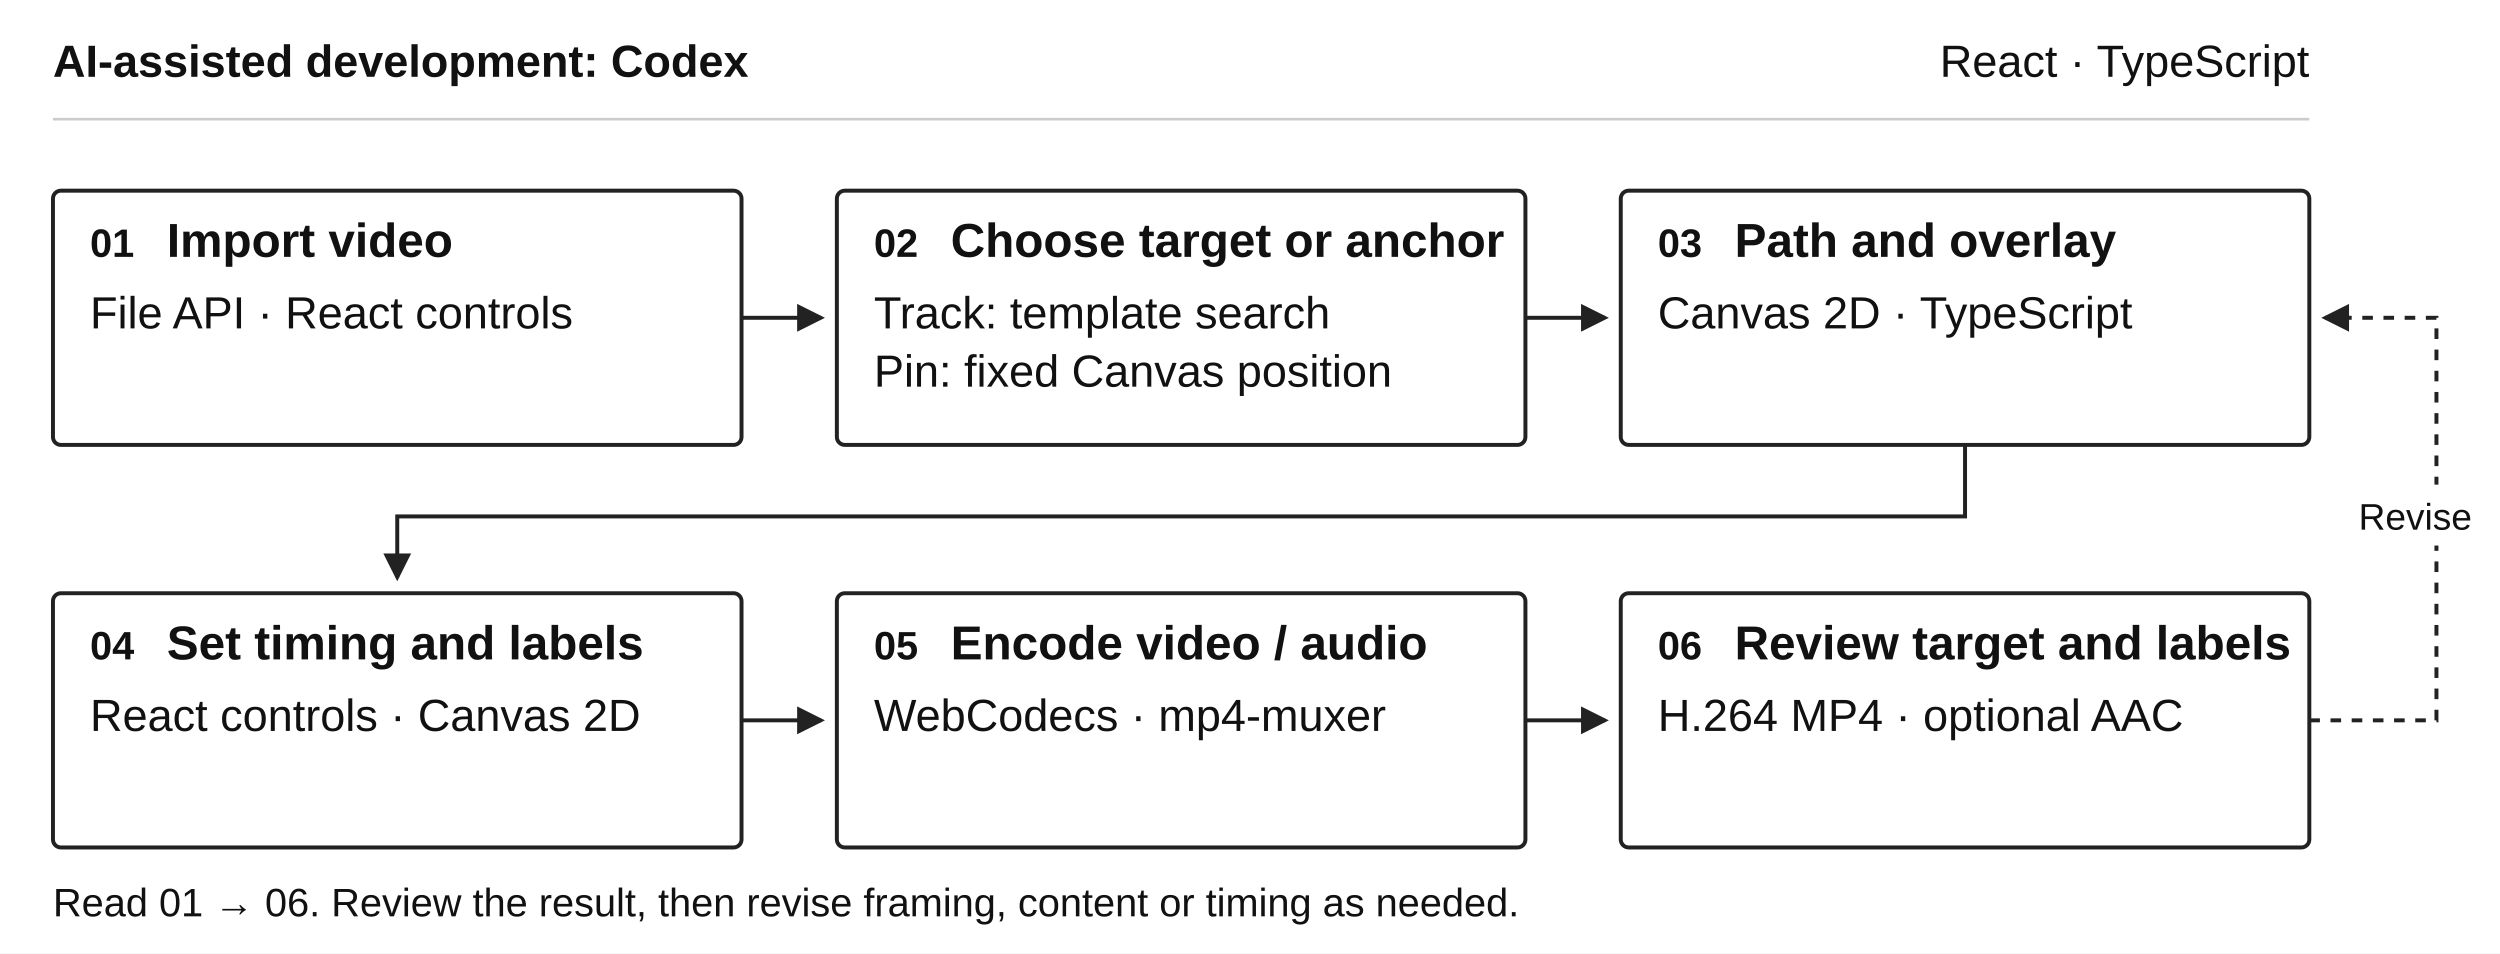
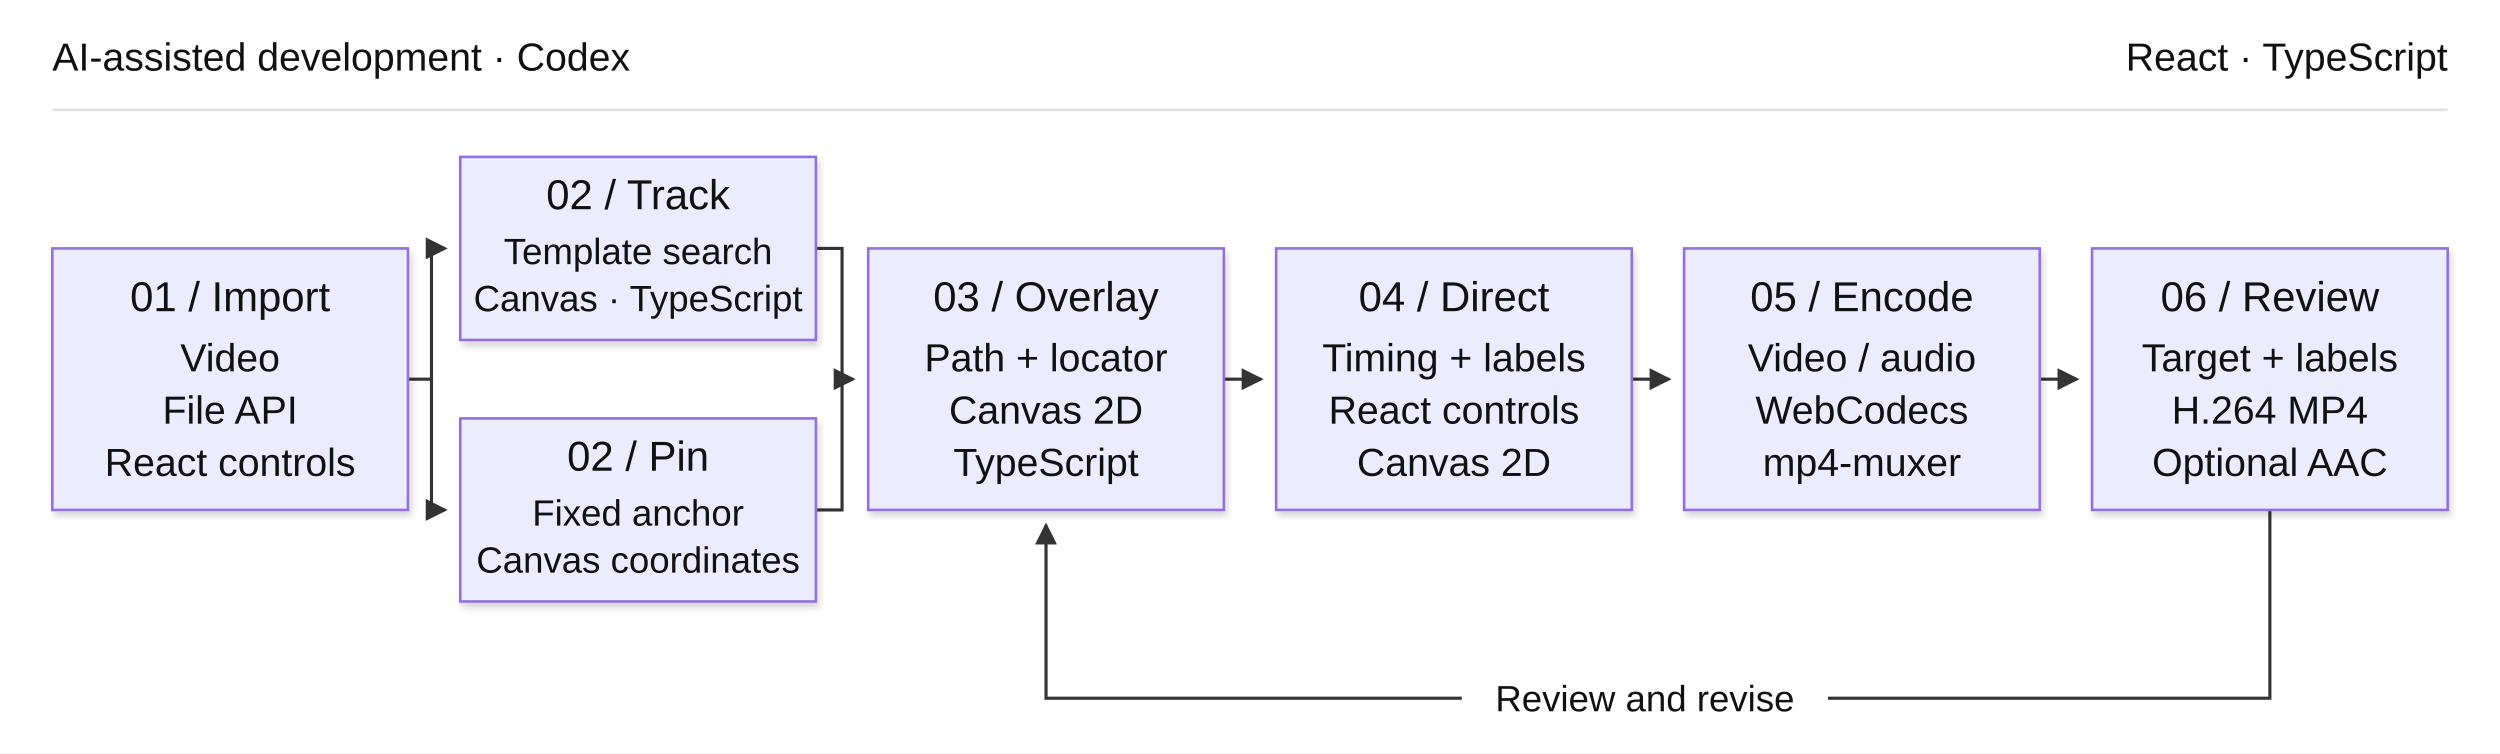
- <svg xmlns="http://www.w3.org/2000/svg" width="944" height="360" viewBox="0 0 944 360" role="img" aria-labelledby="title desc">
+ <svg xmlns="http://www.w3.org/2000/svg" width="956" height="288" viewBox="0 0 956 288" role="img" aria-labelledby="title desc">
  <defs>
    <marker id="arrow" markerWidth="7" markerHeight="7" refX="6" refY="3.5" orient="auto">
-       <path d="M0 0 L7 3.5 L0 7 Z" fill="#222" />
+       <path d="M0 0 L7 3.5 L0 7 Z" fill="#333" />
    </marker>
+     <filter id="shadow" x="-10%" y="-10%" width="125%" height="130%">
+       <feDropShadow dx="1" dy="2" stdDeviation="1.2" flood-color="#000" flood-opacity="0.16" />
+     </filter>
  </defs>
-   <rect width="944" height="360" fill="#fff" />
+   <rect width="956" height="288" fill="#fff" />
  <g font-family="Arial, Helvetica, sans-serif" fill="#111">
-     <text x="20" y="29" font-size="17" font-weight="600" text-anchor="start">AI-assisted development: Codex</text>
-     <text x="872" y="29" font-size="17" font-weight="400" text-anchor="end">React · TypeScript</text>
-     <path d="M20 45 H872" stroke="#ccc" />
-     <g fill="none" stroke="#222" stroke-width="1.5" marker-end="url(#arrow)">
-       <path d="M280 120 H310" />
-       <path d="M576 120 H606" />
-       <path d="M742 168 V195 H150 V218" />
-       <path d="M280 272 H310" />
-       <path d="M576 272 H606" />
-       <path d="M872 272 H920 V120 H878" stroke-dasharray="4 4" />
+     <text x="20" y="27" font-size="15" font-weight="400" text-anchor="start">AI-assisted development · Codex</text>
+     <text x="936" y="27" font-size="15" font-weight="400" text-anchor="end">React · TypeScript</text>
+     <path d="M20 42 H936" stroke="#e1e1e1" />
+     <g fill="none" stroke="#333" stroke-width="1.2" marker-end="url(#arrow)">
+       <path d="M468 145 H482" />
+       <path d="M624 145 H638" />
+       <path d="M780 145 H794" />
+       <path d="M156 145 H165 V95 H170" />
+       <path d="M165 145 V195 H170" />
+       <path d="M312 95 H322 V145 H326" />
+       <path d="M312 195 H322 V145" marker-end="none" />
+       <path d="M868 195 V267 H400 V201" />
    </g>
-     <rect x="884" y="183" width="60" height="23" fill="#fff" />
-     <text x="912" y="200" font-size="14" font-weight="400" text-anchor="middle">Revise</text>
-     <rect x="20" y="72" width="260" height="96" rx="3" fill="#fff" stroke="#222" stroke-width="1.5" />
-     <text x="34" y="97" font-size="15" font-weight="600" text-anchor="start">01</text>
-     <text x="63" y="97" font-size="18" font-weight="600" text-anchor="start">Import video</text>
-     <text x="34" y="124" font-size="17" font-weight="400" text-anchor="start">File API · React controls</text>
-     <rect x="316" y="72" width="260" height="96" rx="3" fill="#fff" stroke="#222" stroke-width="1.5" />
-     <text x="330" y="97" font-size="15" font-weight="600" text-anchor="start">02</text>
-     <text x="359" y="97" font-size="18" font-weight="600" text-anchor="start">Choose target or anchor</text>
-     <text x="330" y="124" font-size="17" font-weight="400" text-anchor="start">Track: template search</text>
-     <text x="330" y="146" font-size="17" font-weight="400" text-anchor="start">Pin: fixed Canvas position</text>
-     <rect x="612" y="72" width="260" height="96" rx="3" fill="#fff" stroke="#222" stroke-width="1.5" />
-     <text x="626" y="97" font-size="15" font-weight="600" text-anchor="start">03</text>
-     <text x="655" y="97" font-size="18" font-weight="600" text-anchor="start">Path and overlay</text>
-     <text x="626" y="124" font-size="17" font-weight="400" text-anchor="start">Canvas 2D · TypeScript</text>
-     <rect x="20" y="224" width="260" height="96" rx="3" fill="#fff" stroke="#222" stroke-width="1.5" />
-     <text x="34" y="249" font-size="15" font-weight="600" text-anchor="start">04</text>
-     <text x="63" y="249" font-size="18" font-weight="600" text-anchor="start">Set timing and labels</text>
-     <text x="34" y="276" font-size="17" font-weight="400" text-anchor="start">React controls · Canvas 2D</text>
-     <rect x="316" y="224" width="260" height="96" rx="3" fill="#fff" stroke="#222" stroke-width="1.5" />
-     <text x="330" y="249" font-size="15" font-weight="600" text-anchor="start">05</text>
-     <text x="359" y="249" font-size="18" font-weight="600" text-anchor="start">Encode video / audio</text>
-     <text x="330" y="276" font-size="17" font-weight="400" text-anchor="start">WebCodecs · mp4-muxer</text>
-     <rect x="612" y="224" width="260" height="96" rx="3" fill="#fff" stroke="#222" stroke-width="1.5" />
-     <text x="626" y="249" font-size="15" font-weight="600" text-anchor="start">06</text>
-     <text x="655" y="249" font-size="18" font-weight="600" text-anchor="start">Review target and labels</text>
-     <text x="626" y="276" font-size="17" font-weight="400" text-anchor="start">H.264 MP4 · optional AAC</text>
-     <text x="20" y="346" font-size="15" font-weight="400" text-anchor="start">Read 01 → 06. Review the result, then revise framing, content or timing as needed.</text>
+     <rect x="559" y="257" width="140" height="20" fill="#fff" />
+     <text x="629" y="272" font-size="14" font-weight="400" text-anchor="middle">Review and revise</text>
+     <rect x="20" y="95" width="136" height="100" fill="#ececff" stroke="#9370db" stroke-width="1" filter="url(#shadow)" />
+     <text x="88" y="119" font-size="16" font-weight="500" text-anchor="middle">01 / Import</text>
+     <text x="88" y="142" font-size="15" font-weight="400" text-anchor="middle">Video</text>
+     <text x="88" y="162" font-size="15" font-weight="400" text-anchor="middle">File API</text>
+     <text x="88" y="182" font-size="15" font-weight="400" text-anchor="middle">React controls</text>
+     <rect x="332" y="95" width="136" height="100" fill="#ececff" stroke="#9370db" stroke-width="1" filter="url(#shadow)" />
+     <text x="400" y="119" font-size="16" font-weight="500" text-anchor="middle">03 / Overlay</text>
+     <text x="400" y="142" font-size="15" font-weight="400" text-anchor="middle">Path + locator</text>
+     <text x="400" y="162" font-size="15" font-weight="400" text-anchor="middle">Canvas 2D</text>
+     <text x="400" y="182" font-size="15" font-weight="400" text-anchor="middle">TypeScript</text>
+     <rect x="488" y="95" width="136" height="100" fill="#ececff" stroke="#9370db" stroke-width="1" filter="url(#shadow)" />
+     <text x="556" y="119" font-size="16" font-weight="500" text-anchor="middle">04 / Direct</text>
+     <text x="556" y="142" font-size="15" font-weight="400" text-anchor="middle">Timing + labels</text>
+     <text x="556" y="162" font-size="15" font-weight="400" text-anchor="middle">React controls</text>
+     <text x="556" y="182" font-size="15" font-weight="400" text-anchor="middle">Canvas 2D</text>
+     <rect x="644" y="95" width="136" height="100" fill="#ececff" stroke="#9370db" stroke-width="1" filter="url(#shadow)" />
+     <text x="712" y="119" font-size="16" font-weight="500" text-anchor="middle">05 / Encode</text>
+     <text x="712" y="142" font-size="15" font-weight="400" text-anchor="middle">Video / audio</text>
+     <text x="712" y="162" font-size="15" font-weight="400" text-anchor="middle">WebCodecs</text>
+     <text x="712" y="182" font-size="15" font-weight="400" text-anchor="middle">mp4-muxer</text>
+     <rect x="800" y="95" width="136" height="100" fill="#ececff" stroke="#9370db" stroke-width="1" filter="url(#shadow)" />
+     <text x="868" y="119" font-size="16" font-weight="500" text-anchor="middle">06 / Review</text>
+     <text x="868" y="142" font-size="15" font-weight="400" text-anchor="middle">Target + labels</text>
+     <text x="868" y="162" font-size="15" font-weight="400" text-anchor="middle">H.264 MP4</text>
+     <text x="868" y="182" font-size="15" font-weight="400" text-anchor="middle">Optional AAC</text>
+     <rect x="176" y="60" width="136" height="70" fill="#ececff" stroke="#9370db" stroke-width="1" filter="url(#shadow)" />
+     <text x="244" y="80" font-size="16" font-weight="500" text-anchor="middle">02 / Track</text>
+     <text x="244" y="101" font-size="14" font-weight="400" text-anchor="middle">Template search</text>
+     <text x="244" y="119" font-size="14" font-weight="400" text-anchor="middle">Canvas · TypeScript</text>
+     <rect x="176" y="160" width="136" height="70" fill="#ececff" stroke="#9370db" stroke-width="1" filter="url(#shadow)" />
+     <text x="244" y="180" font-size="16" font-weight="500" text-anchor="middle">02 / Pin</text>
+     <text x="244" y="201" font-size="14" font-weight="400" text-anchor="middle">Fixed anchor</text>
+     <text x="244" y="219" font-size="14" font-weight="400" text-anchor="middle">Canvas coordinates</text>
  </g>
</svg>
